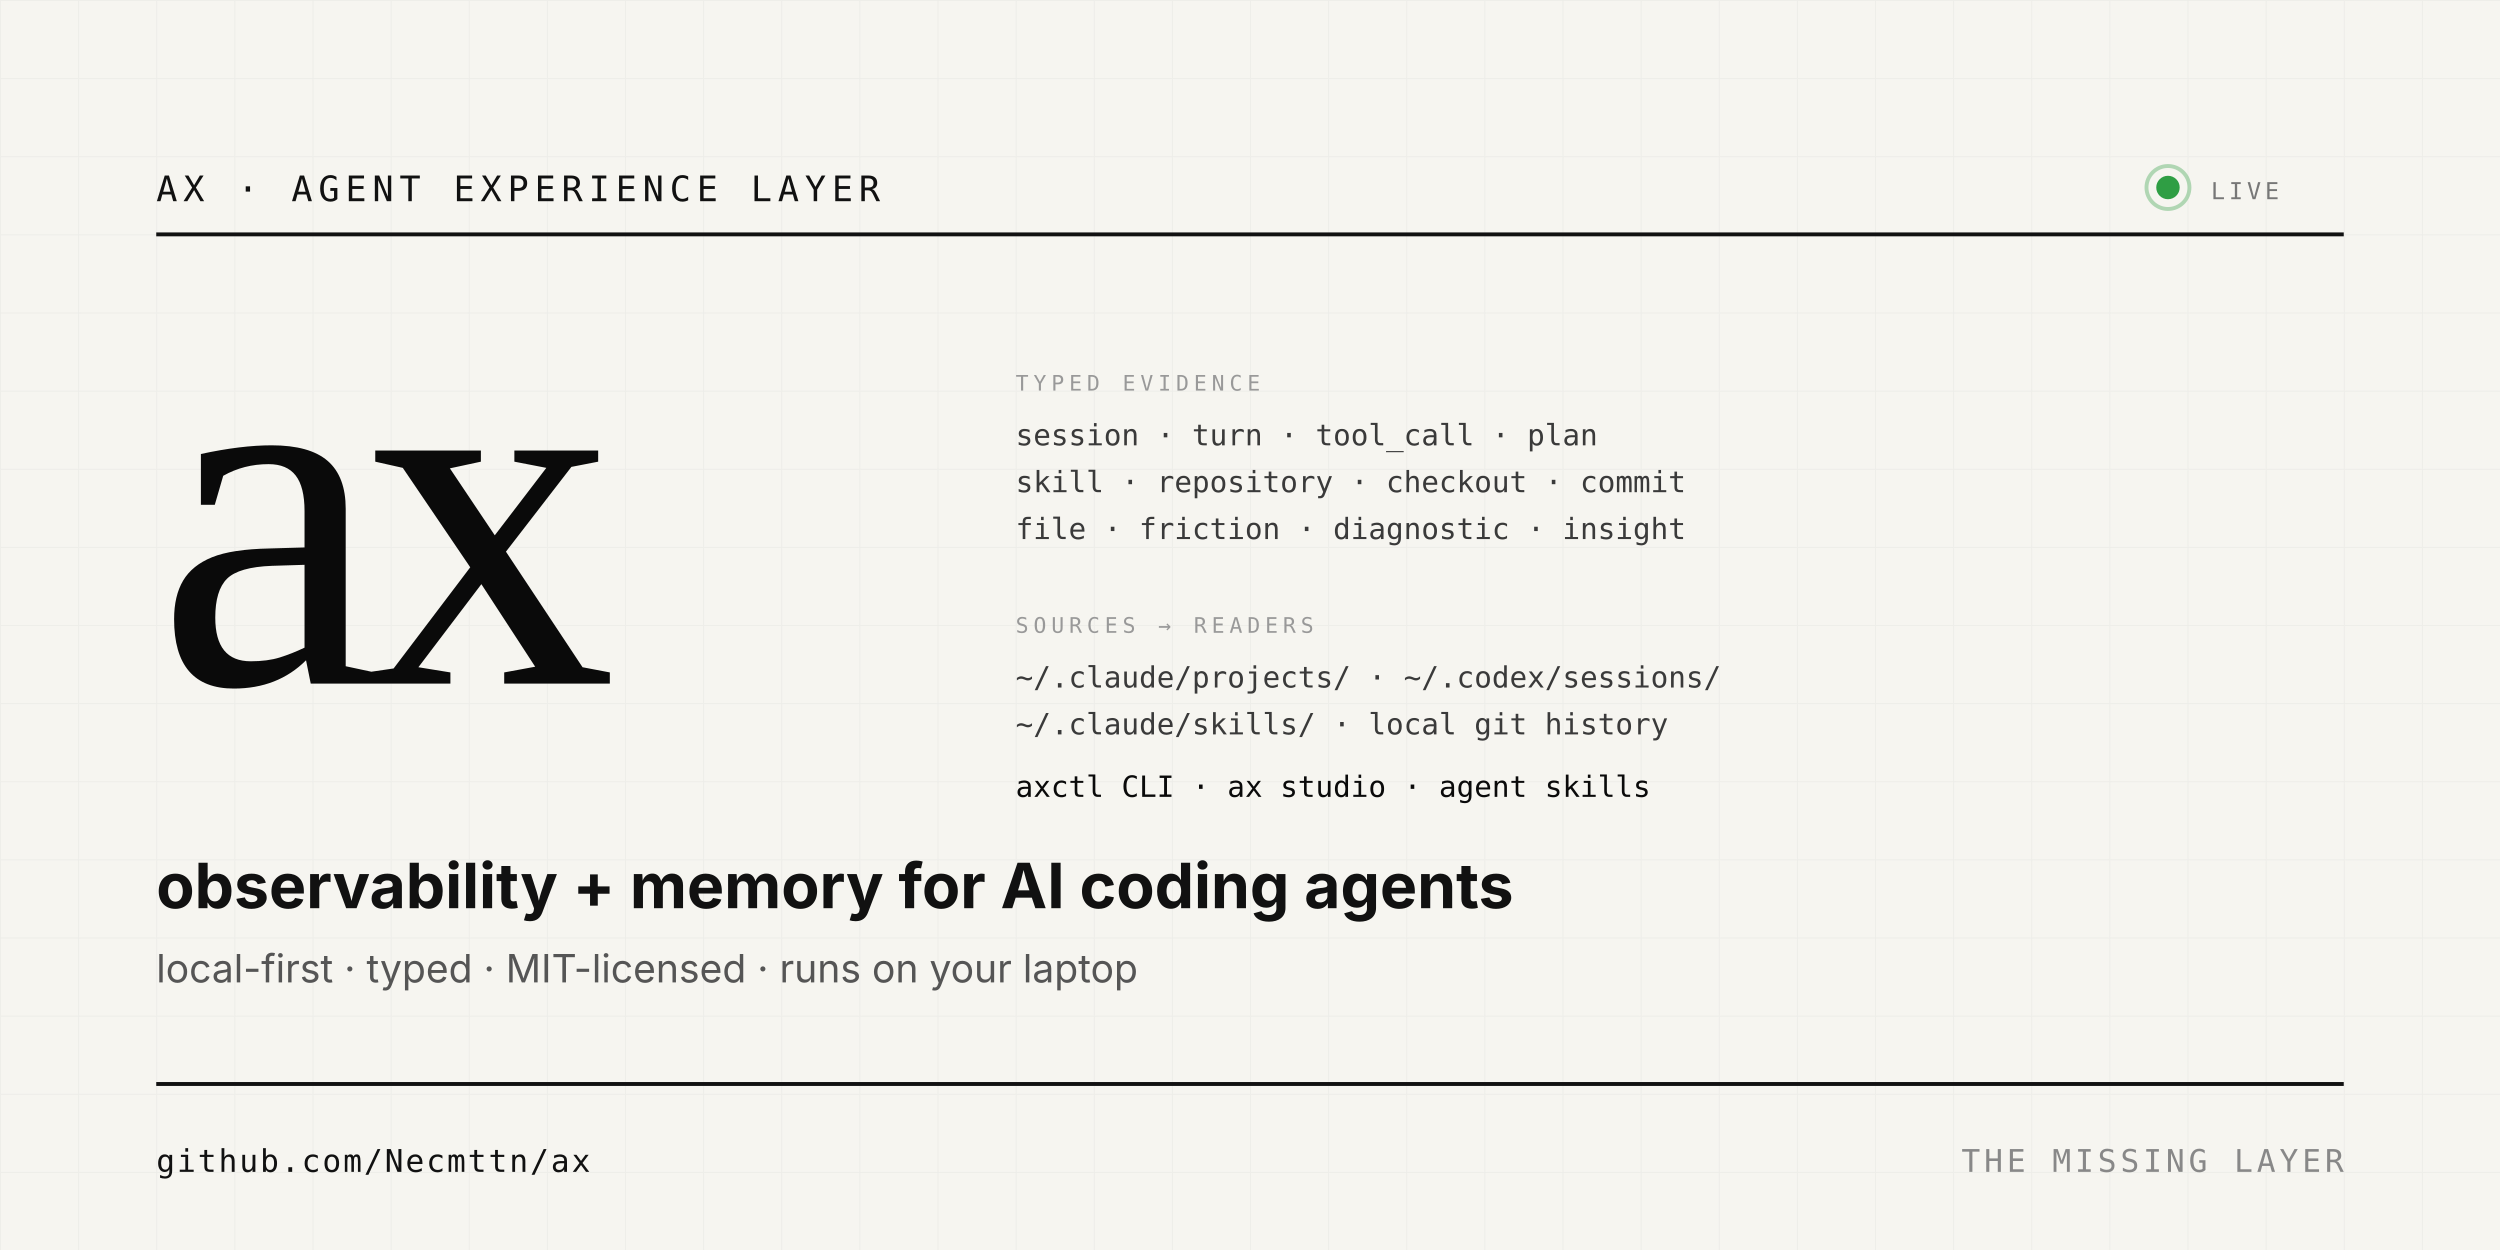
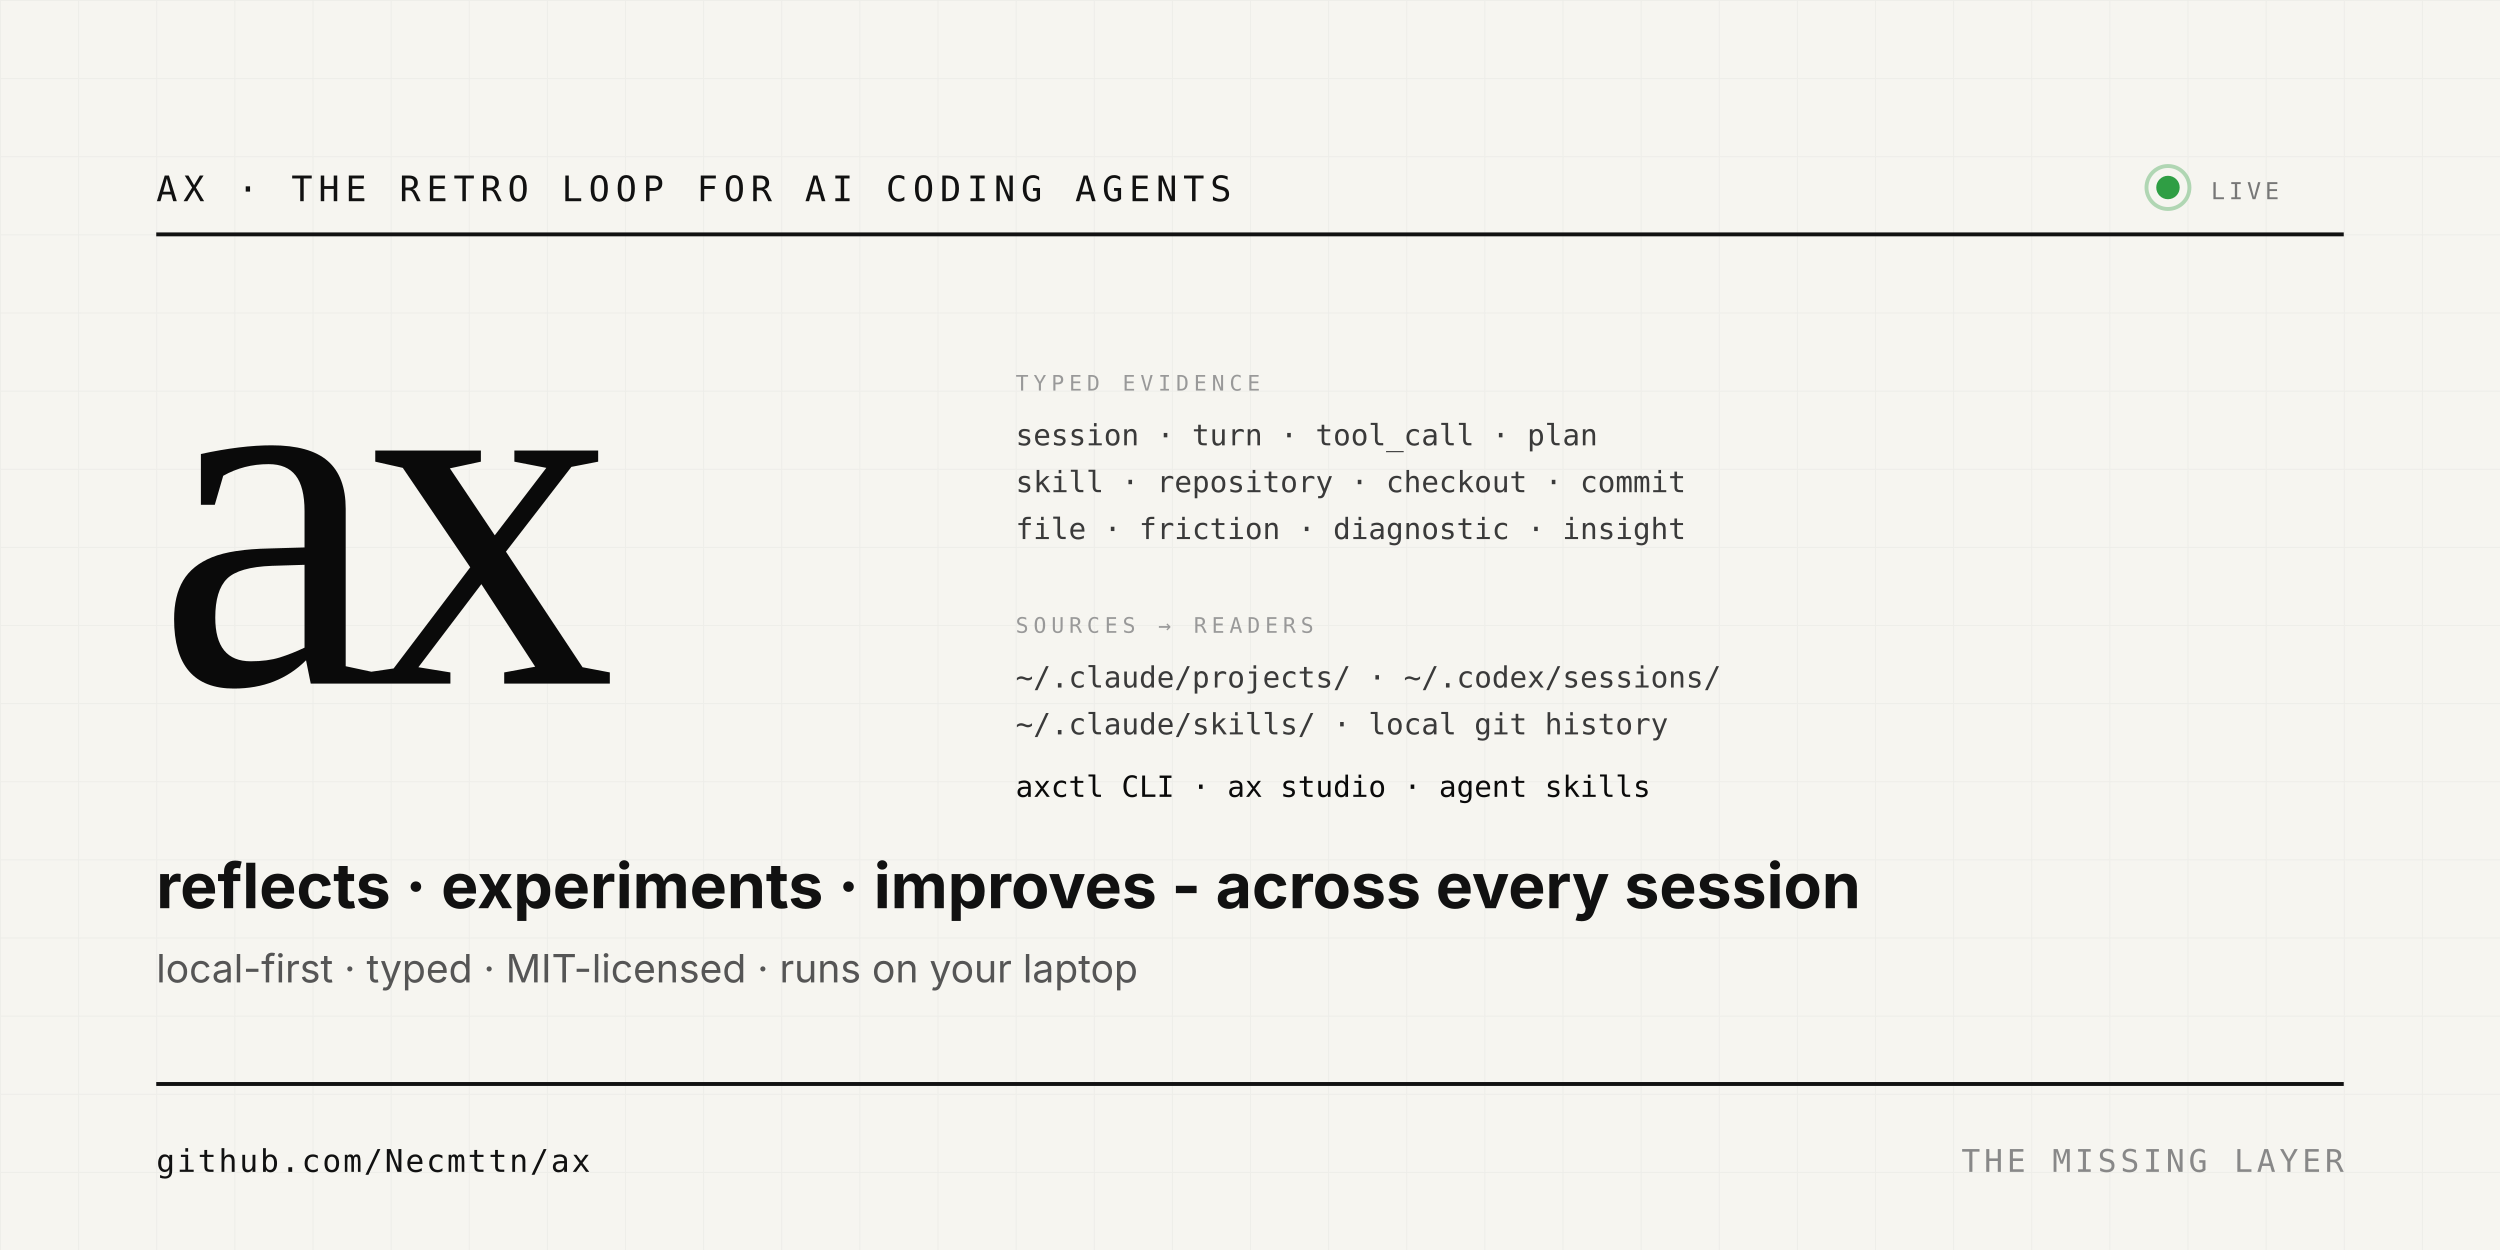
<svg xmlns="http://www.w3.org/2000/svg" viewBox="0 0 1280 640" width="1280" height="640" font-family="ui-sans-serif, system-ui, -apple-system, BlinkMacSystemFont, 'Helvetica Neue', sans-serif">
  <defs>
    <pattern id="grid" width="40" height="40" patternUnits="userSpaceOnUse">
      <path d="M 40 0 L 0 0 0 40" fill="none" stroke="#e6e6e2" stroke-width="1" />
    </pattern>
  </defs>
  <rect width="1280" height="640" fill="#f6f5f0" />
  <rect width="1280" height="640" fill="url(#grid)" opacity="0.5" />
  <line x1="80" y1="120" x2="1200" y2="120" stroke="#111" stroke-width="2" />
  <text x="80" y="103" font-family="ui-monospace, SFMono-Regular, Menlo, monospace" font-size="18" letter-spacing="3" fill="#111" font-weight="500">
-     AX · AGENT EXPERIENCE LAYER
+     AX · THE RETRO LOOP FOR AI CODING AGENTS
  </text>
  <g transform="translate(1110 96)">
    <circle r="6" fill="#2f9e44" />
    <circle r="11" fill="none" stroke="#2f9e44" stroke-opacity="0.35" stroke-width="2" />
    <text x="22" y="6" font-family="ui-monospace, SFMono-Regular, Menlo, monospace" font-size="12" letter-spacing="2" fill="#777">LIVE</text>
  </g>
  <text x="80" y="350" font-family="Georgia, 'Times New Roman', serif" font-size="260" fill="#0a0a0a" font-weight="400" letter-spacing="-10">ax</text>
  <g transform="translate(520 200)" font-family="ui-monospace, SFMono-Regular, Menlo, monospace" font-size="15" fill="#3a3a3a">
    <text x="0" y="0" font-size="11" letter-spacing="2.5" fill="#999">TYPED EVIDENCE</text>
    <text x="0" y="28">session · turn · tool_call · plan</text>
    <text x="0" y="52">skill · repository · checkout · commit</text>
    <text x="0" y="76">file · friction · diagnostic · insight</text>
    <text x="0" y="124" font-size="11" letter-spacing="2.5" fill="#999">SOURCES → READERS</text>
    <text x="0" y="152">~/.claude/projects/ · ~/.codex/sessions/</text>
    <text x="0" y="176">~/.claude/skills/ · local git history</text>
    <text x="0" y="208" fill="#0a0a0a">axctl CLI · ax studio · agent skills</text>
  </g>
  <text x="80" y="465" font-family="ui-sans-serif, system-ui, -apple-system, sans-serif" font-size="32" fill="#111" font-weight="700">
-     observability + memory for AI coding agents
+     reflects · experiments · improves - across every session
  </text>
  <text x="80" y="503" font-family="ui-sans-serif, system-ui, -apple-system, sans-serif" font-size="20" fill="#555" font-weight="400">
    local-first · typed · MIT-licensed · runs on your laptop
  </text>
  <line x1="80" y1="555" x2="1200" y2="555" stroke="#111" stroke-width="2" />
  <text x="80" y="600" font-family="ui-monospace, SFMono-Regular, Menlo, monospace" font-size="16" letter-spacing="1" fill="#111">
    github.com/Necmttn/ax
  </text>
  <text x="1200" y="600" text-anchor="end" font-family="ui-monospace, SFMono-Regular, Menlo, monospace" font-size="16" letter-spacing="2" fill="#888">
    THE MISSING LAYER
  </text>
</svg>
